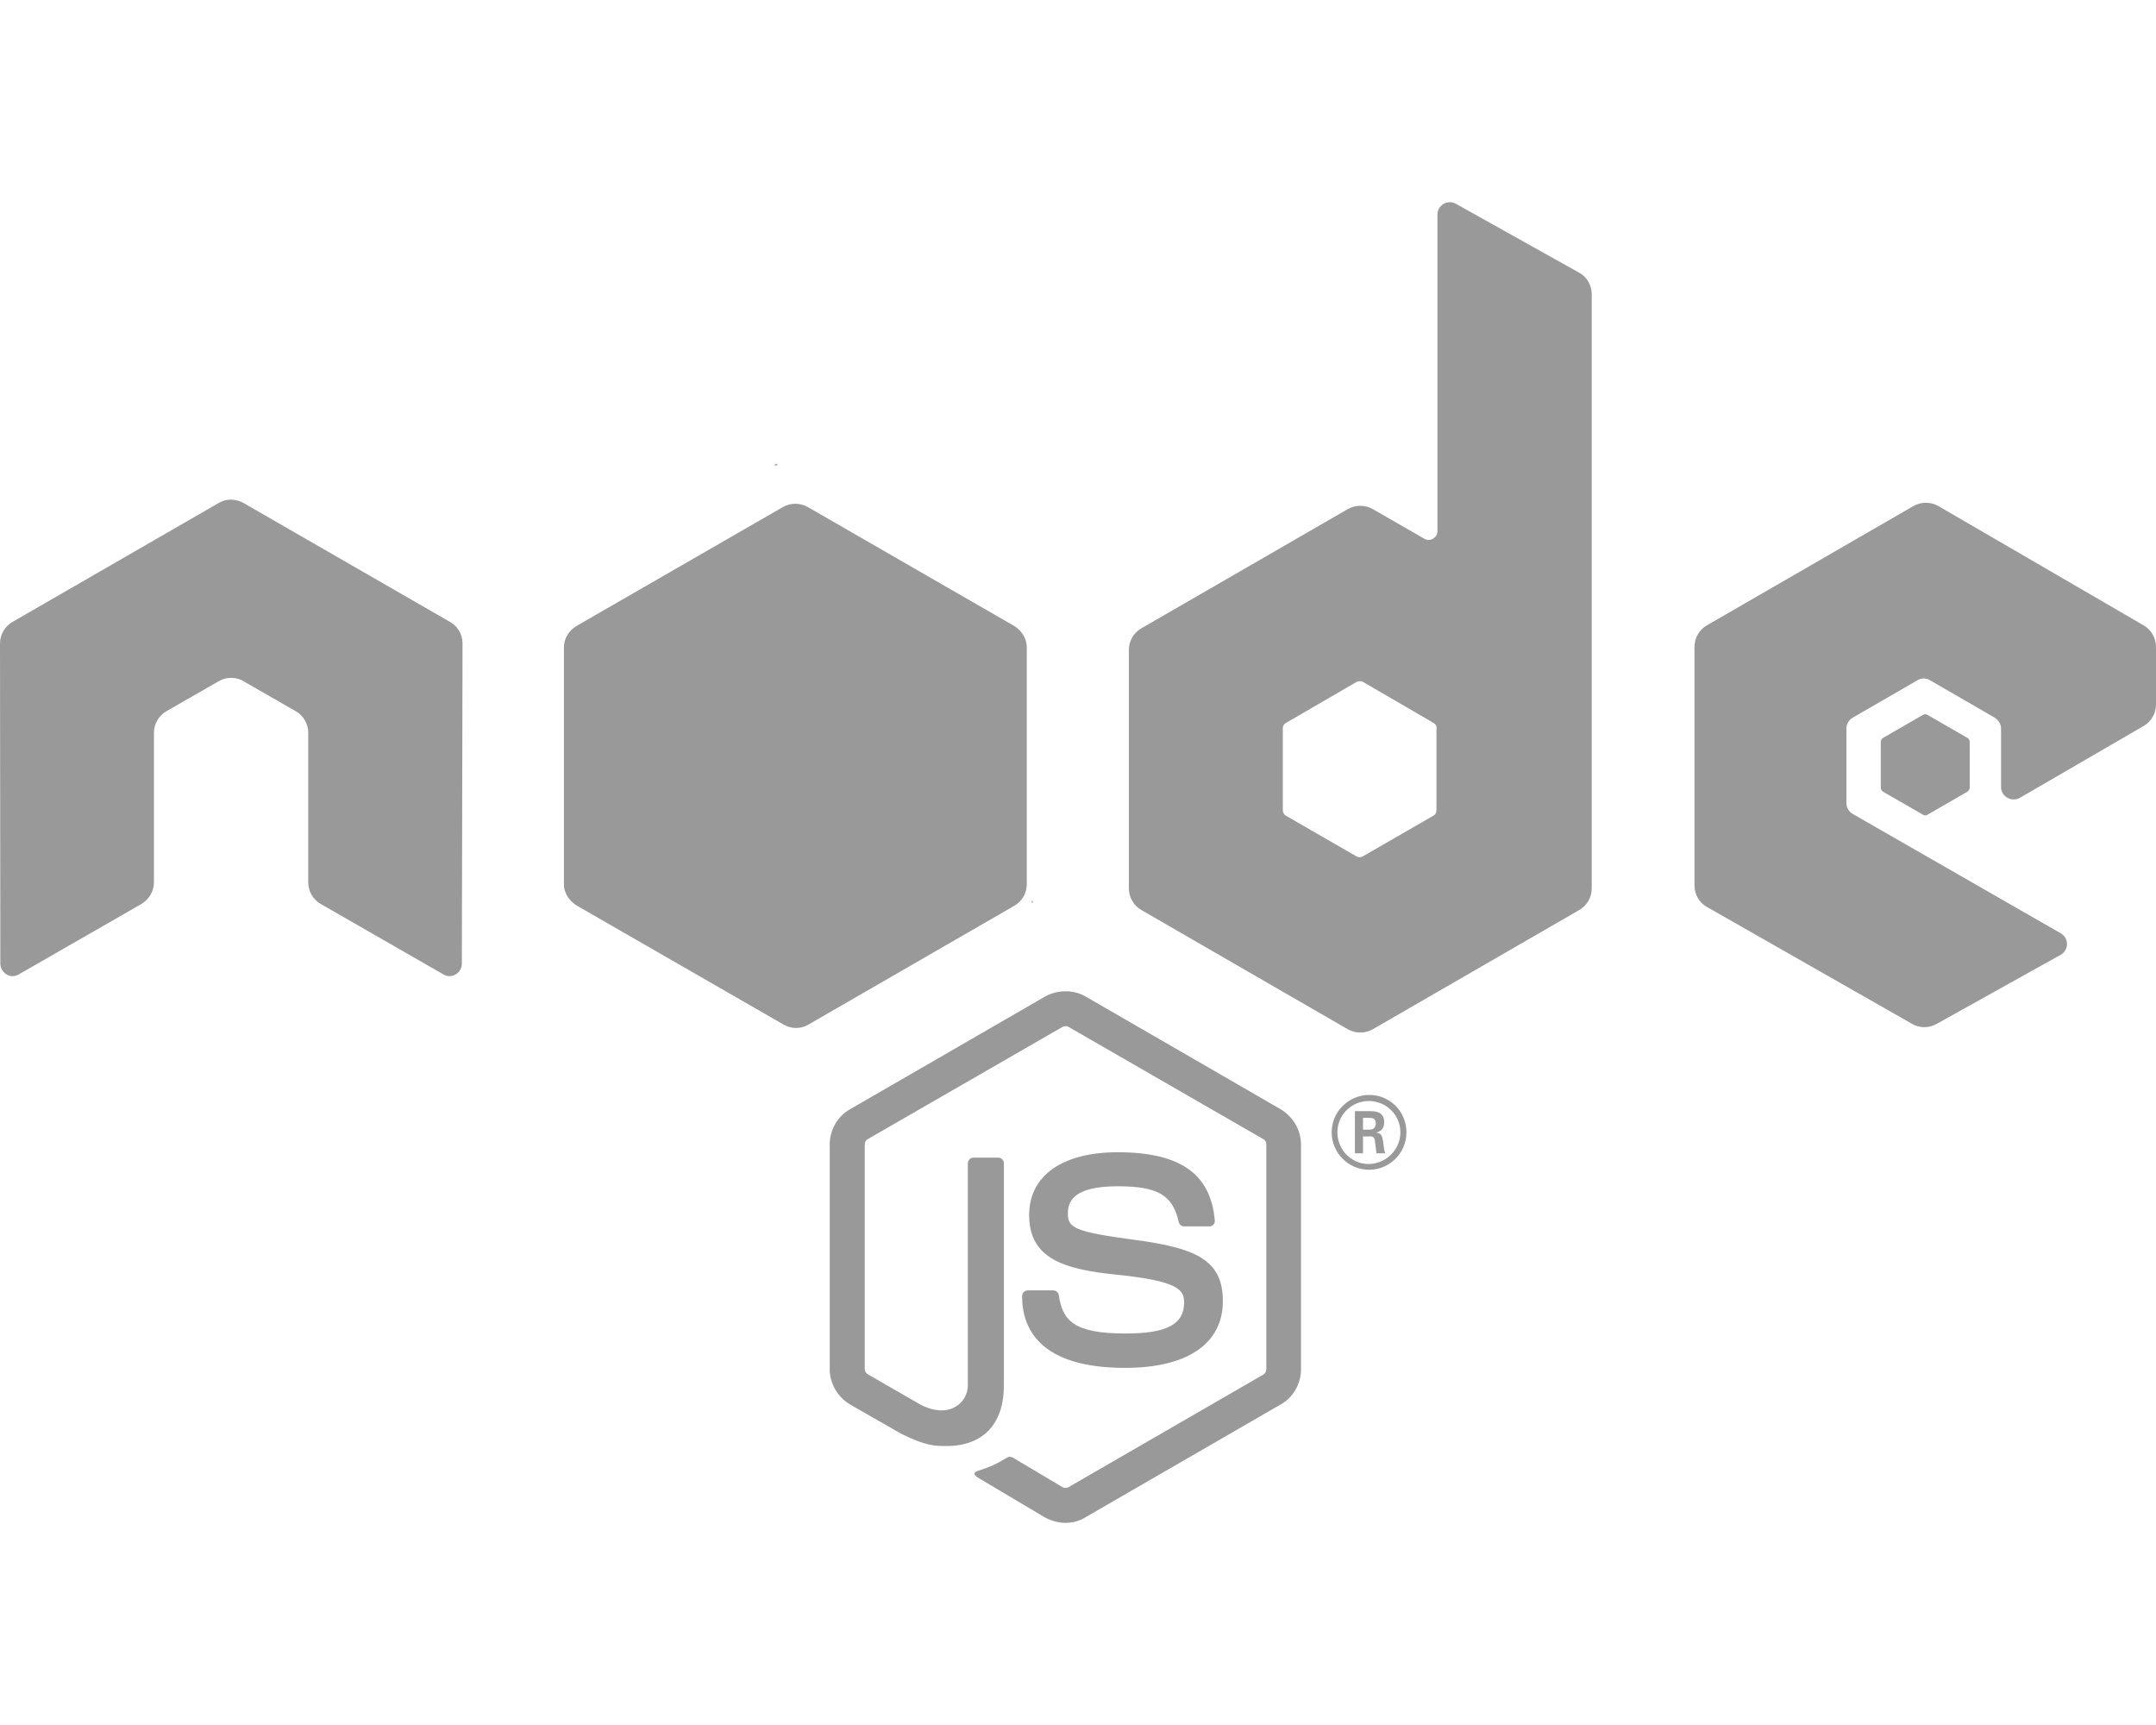
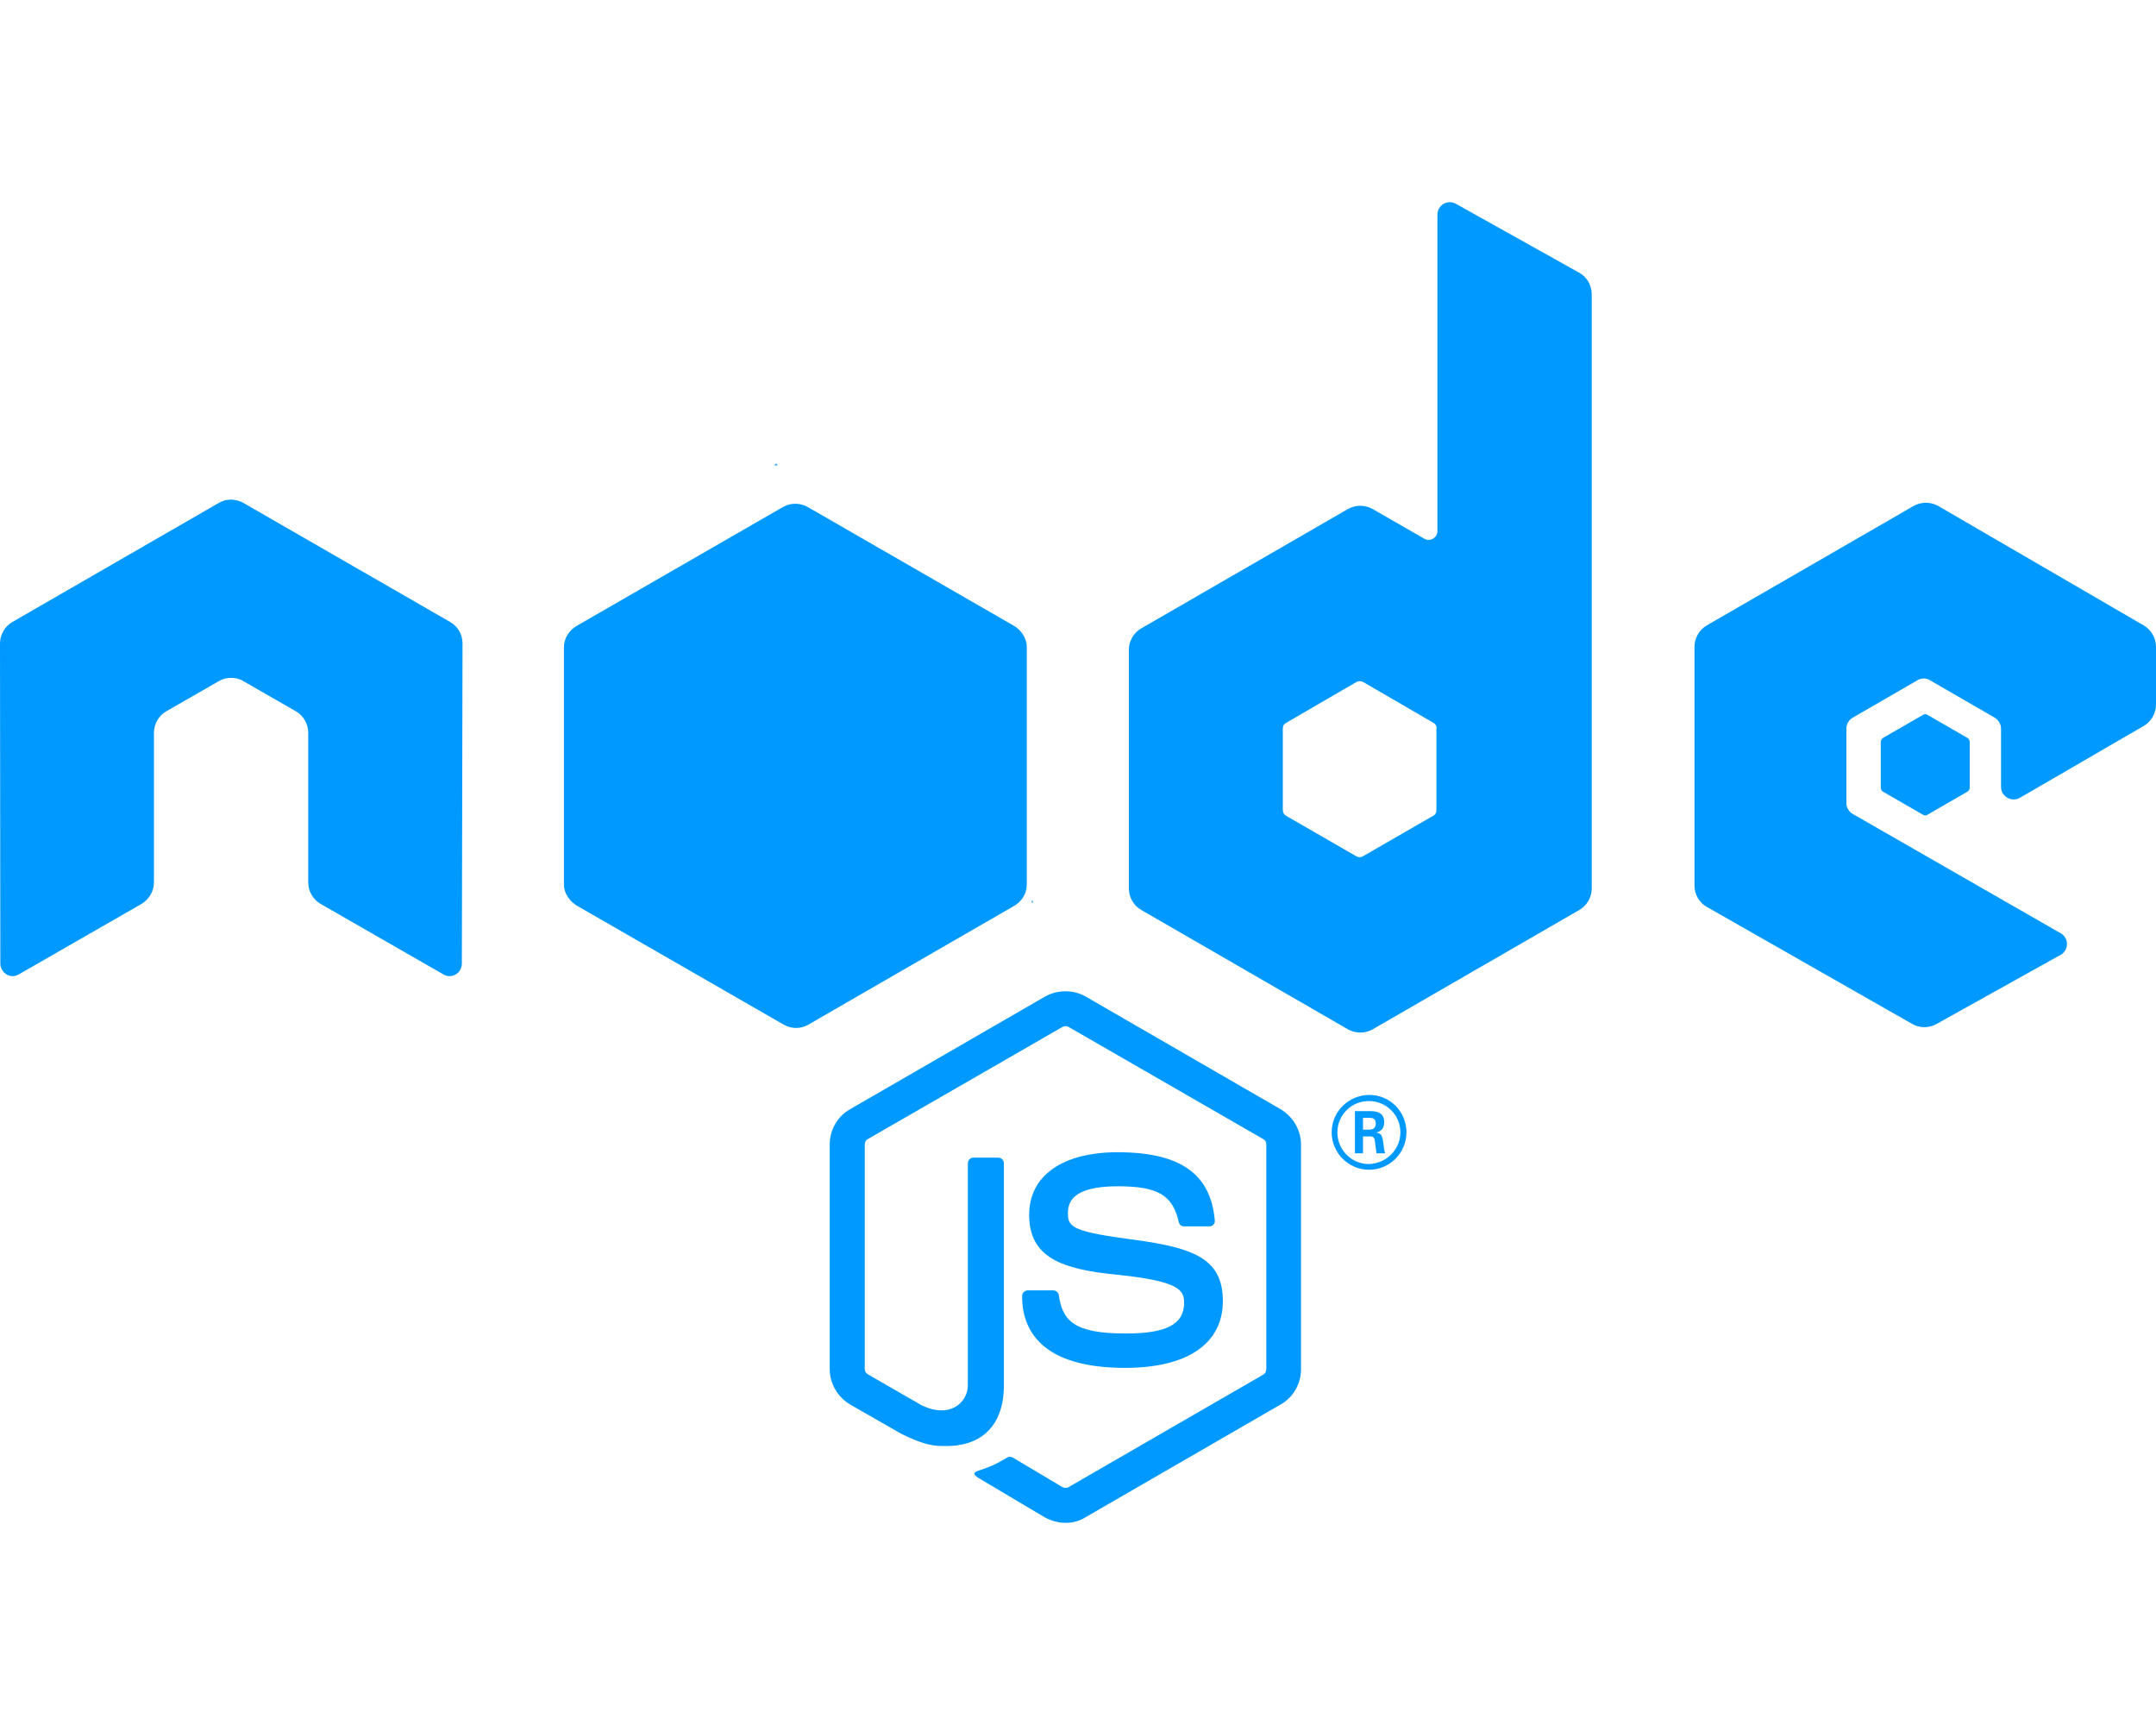
<svg xmlns="http://www.w3.org/2000/svg" viewBox="0 0 640 512">
-   <style>svg{fill:#999999}</style>
+   <style>svg{fill:#0099FF}</style>
  <path d="M316.3 452c-2.1 0-4.2-.6-6.1-1.6L291 439c-2.9-1.6-1.5-2.2-.5-2.5 3.8-1.3 4.6-1.6 8.7-4 .4-.2 1-.1 1.4.1l14.8 8.8c.5.3 1.3.3 1.8 0L375 408c.5-.3.9-.9.9-1.6v-66.7c0-.7-.3-1.3-.9-1.6l-57.8-33.3c-.5-.3-1.2-.3-1.8 0l-57.8 33.3c-.6.3-.9 1-.9 1.6v66.7c0 .6.4 1.2.9 1.5l15.8 9.1c8.6 4.3 13.9-.8 13.9-5.8v-65.9c0-.9.7-1.7 1.7-1.7h7.3c.9 0 1.7.7 1.7 1.7v65.9c0 11.5-6.2 18-17.1 18-3.3 0-6 0-13.3-3.6l-15.2-8.7c-3.7-2.2-6.1-6.2-6.1-10.5v-66.7c0-4.3 2.3-8.4 6.1-10.5l57.8-33.4c3.7-2.1 8.5-2.1 12.1 0l57.8 33.4c3.7 2.2 6.1 6.2 6.1 10.5v66.7c0 4.3-2.3 8.4-6.1 10.5l-57.8 33.4c-1.7 1.1-3.8 1.7-6 1.7zm46.7-65.8c0-12.5-8.4-15.8-26.2-18.2-18-2.4-19.8-3.6-19.8-7.8 0-3.5 1.5-8.1 14.8-8.1 11.9 0 16.3 2.6 18.1 10.6.2.8.8 1.3 1.6 1.3h7.5c.5 0 .9-.2 1.2-.5.3-.4.5-.8.4-1.3-1.2-13.8-10.3-20.2-28.8-20.2-16.5 0-26.3 7-26.3 18.6 0 12.7 9.8 16.1 25.6 17.7 18.9 1.9 20.4 4.6 20.4 8.3 0 6.5-5.2 9.2-17.4 9.2-15.3 0-18.7-3.8-19.8-11.4-.1-.8-.8-1.4-1.7-1.4h-7.5c-.9 0-1.7.7-1.7 1.7 0 9.7 5.3 21.3 30.6 21.3 18.5 0 29-7.2 29-19.8zm54.5-50.1c0 6.1-5 11.1-11.1 11.1s-11.1-5-11.1-11.1c0-6.3 5.2-11.1 11.1-11.1 6-.1 11.1 4.8 11.1 11.1zm-1.8 0c0-5.2-4.2-9.3-9.4-9.3-5.1 0-9.3 4.1-9.3 9.3 0 5.2 4.2 9.4 9.3 9.4 5.2-.1 9.4-4.3 9.4-9.4zm-4.5 6.2h-2.6c-.1-.6-.5-3.8-.5-3.9-.2-.7-.4-1.1-1.3-1.1h-2.2v5h-2.4v-12.5h4.3c1.5 0 4.4 0 4.4 3.3 0 2.3-1.5 2.8-2.4 3.1 1.7.1 1.8 1.2 2.1 2.8.1 1 .3 2.7.6 3.3zm-2.8-8.8c0-1.7-1.2-1.7-1.8-1.7h-2v3.5h1.9c1.6 0 1.9-1.1 1.9-1.8zM137.3 191c0-2.7-1.4-5.1-3.7-6.4l-61.3-35.3c-1-.6-2.2-.9-3.4-1h-.6c-1.2 0-2.3.4-3.4 1L3.7 184.6C1.4 185.9 0 188.4 0 191l.1 95c0 1.3.7 2.5 1.8 3.2 1.1.7 2.5.7 3.7 0L42 268.3c2.3-1.4 3.7-3.8 3.7-6.4v-44.4c0-2.6 1.4-5.1 3.7-6.4l15.5-8.9c1.2-.7 2.4-1 3.7-1 1.3 0 2.6.3 3.7 1l15.5 8.9c2.3 1.3 3.7 3.8 3.7 6.4v44.4c0 2.6 1.4 5.1 3.7 6.4l36.4 20.9c1.1.7 2.6.7 3.7 0 1.1-.6 1.8-1.9 1.8-3.2l.2-95zM472.5 87.3v176.4c0 2.6-1.4 5.1-3.7 6.4l-61.3 35.4c-2.3 1.3-5.1 1.3-7.4 0l-61.3-35.4c-2.3-1.3-3.7-3.8-3.7-6.4v-70.8c0-2.6 1.4-5.1 3.7-6.4l61.3-35.4c2.3-1.3 5.1-1.3 7.4 0l15.3 8.8c1.7 1 3.9-.3 3.9-2.2v-94c0-2.8 3-4.6 5.5-3.2l36.5 20.4c2.3 1.2 3.8 3.7 3.8 6.4zm-46 128.9c0-.7-.4-1.3-.9-1.6l-21-12.2c-.6-.3-1.3-.3-1.9 0l-21 12.2c-.6.3-.9.9-.9 1.6v24.3c0 .7.4 1.3.9 1.6l21 12.1c.6.3 1.3.3 1.8 0l21-12.1c.6-.3.9-.9.9-1.6v-24.3zm209.8-.7c2.3-1.3 3.7-3.8 3.7-6.4V192c0-2.6-1.4-5.1-3.7-6.4l-60.9-35.4c-2.3-1.3-5.1-1.3-7.4 0l-61.3 35.4c-2.3 1.3-3.7 3.8-3.7 6.4v70.8c0 2.7 1.4 5.1 3.7 6.4l60.9 34.7c2.2 1.3 5 1.3 7.3 0l36.8-20.5c2.5-1.4 2.5-5 0-6.4L550 241.6c-1.2-.7-1.9-1.9-1.9-3.2v-22.2c0-1.3.7-2.5 1.9-3.2l19.2-11.1c1.1-.7 2.6-.7 3.7 0l19.2 11.1c1.1.7 1.9 1.9 1.9 3.2v17.4c0 2.8 3.1 4.6 5.6 3.2l36.7-21.3zM559 219c-.4.3-.7.7-.7 1.2v13.6c0 .5.3 1 .7 1.2l11.8 6.8c.4.3 1 .3 1.4 0L584 235c.4-.3.7-.7.7-1.2v-13.6c0-.5-.3-1-.7-1.2l-11.8-6.8c-.4-.3-1-.3-1.4 0L559 219zm-254.2 43.5v-70.4c0-2.6-1.6-5.1-3.9-6.4l-61.1-35.2c-2.1-1.2-5-1.4-7.4 0l-61.1 35.2c-2.3 1.3-3.9 3.7-3.9 6.4v70.4c0 2.8 1.9 5.2 4 6.4l61.2 35.2c2.4 1.4 5.2 1.3 7.4 0l61-35.2c1.8-1 3.1-2.7 3.6-4.7.1-.5.2-1.1.2-1.7zm-74.3-124.9l-.8.5h1.1l-.3-.5zm76.2 130.2l-.4-.7v.9l.4-.2z" />
</svg>
